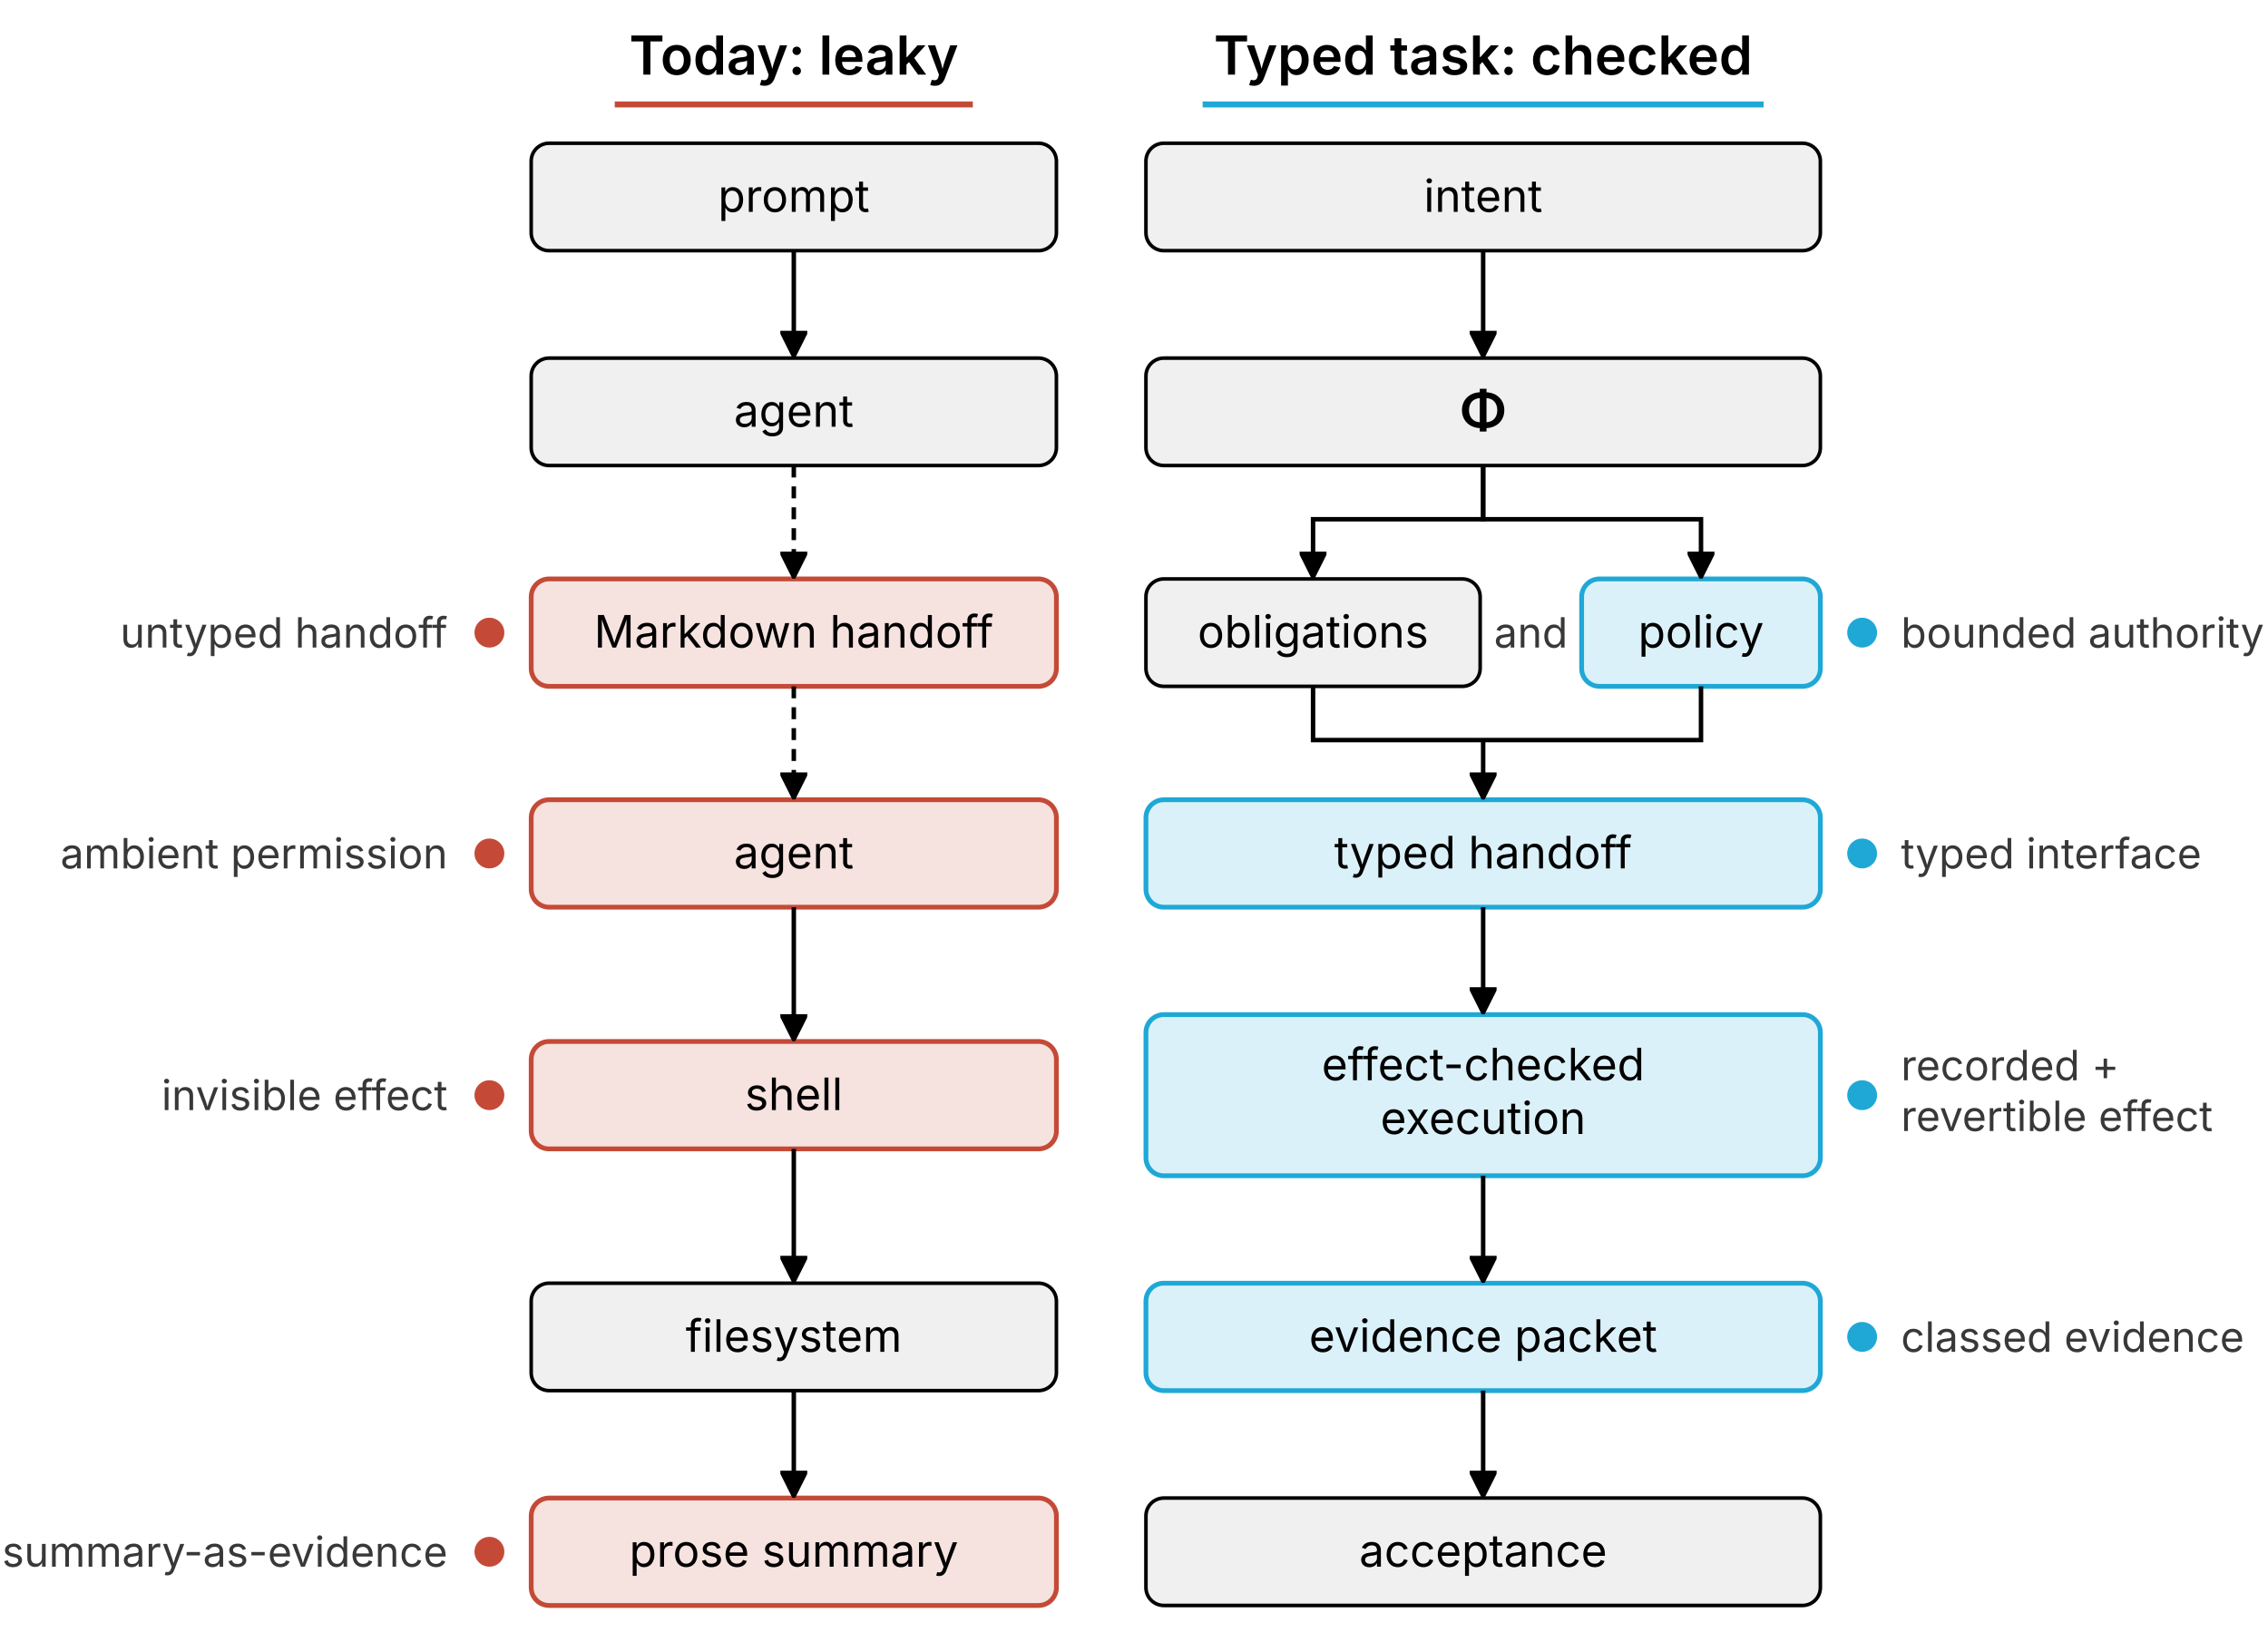
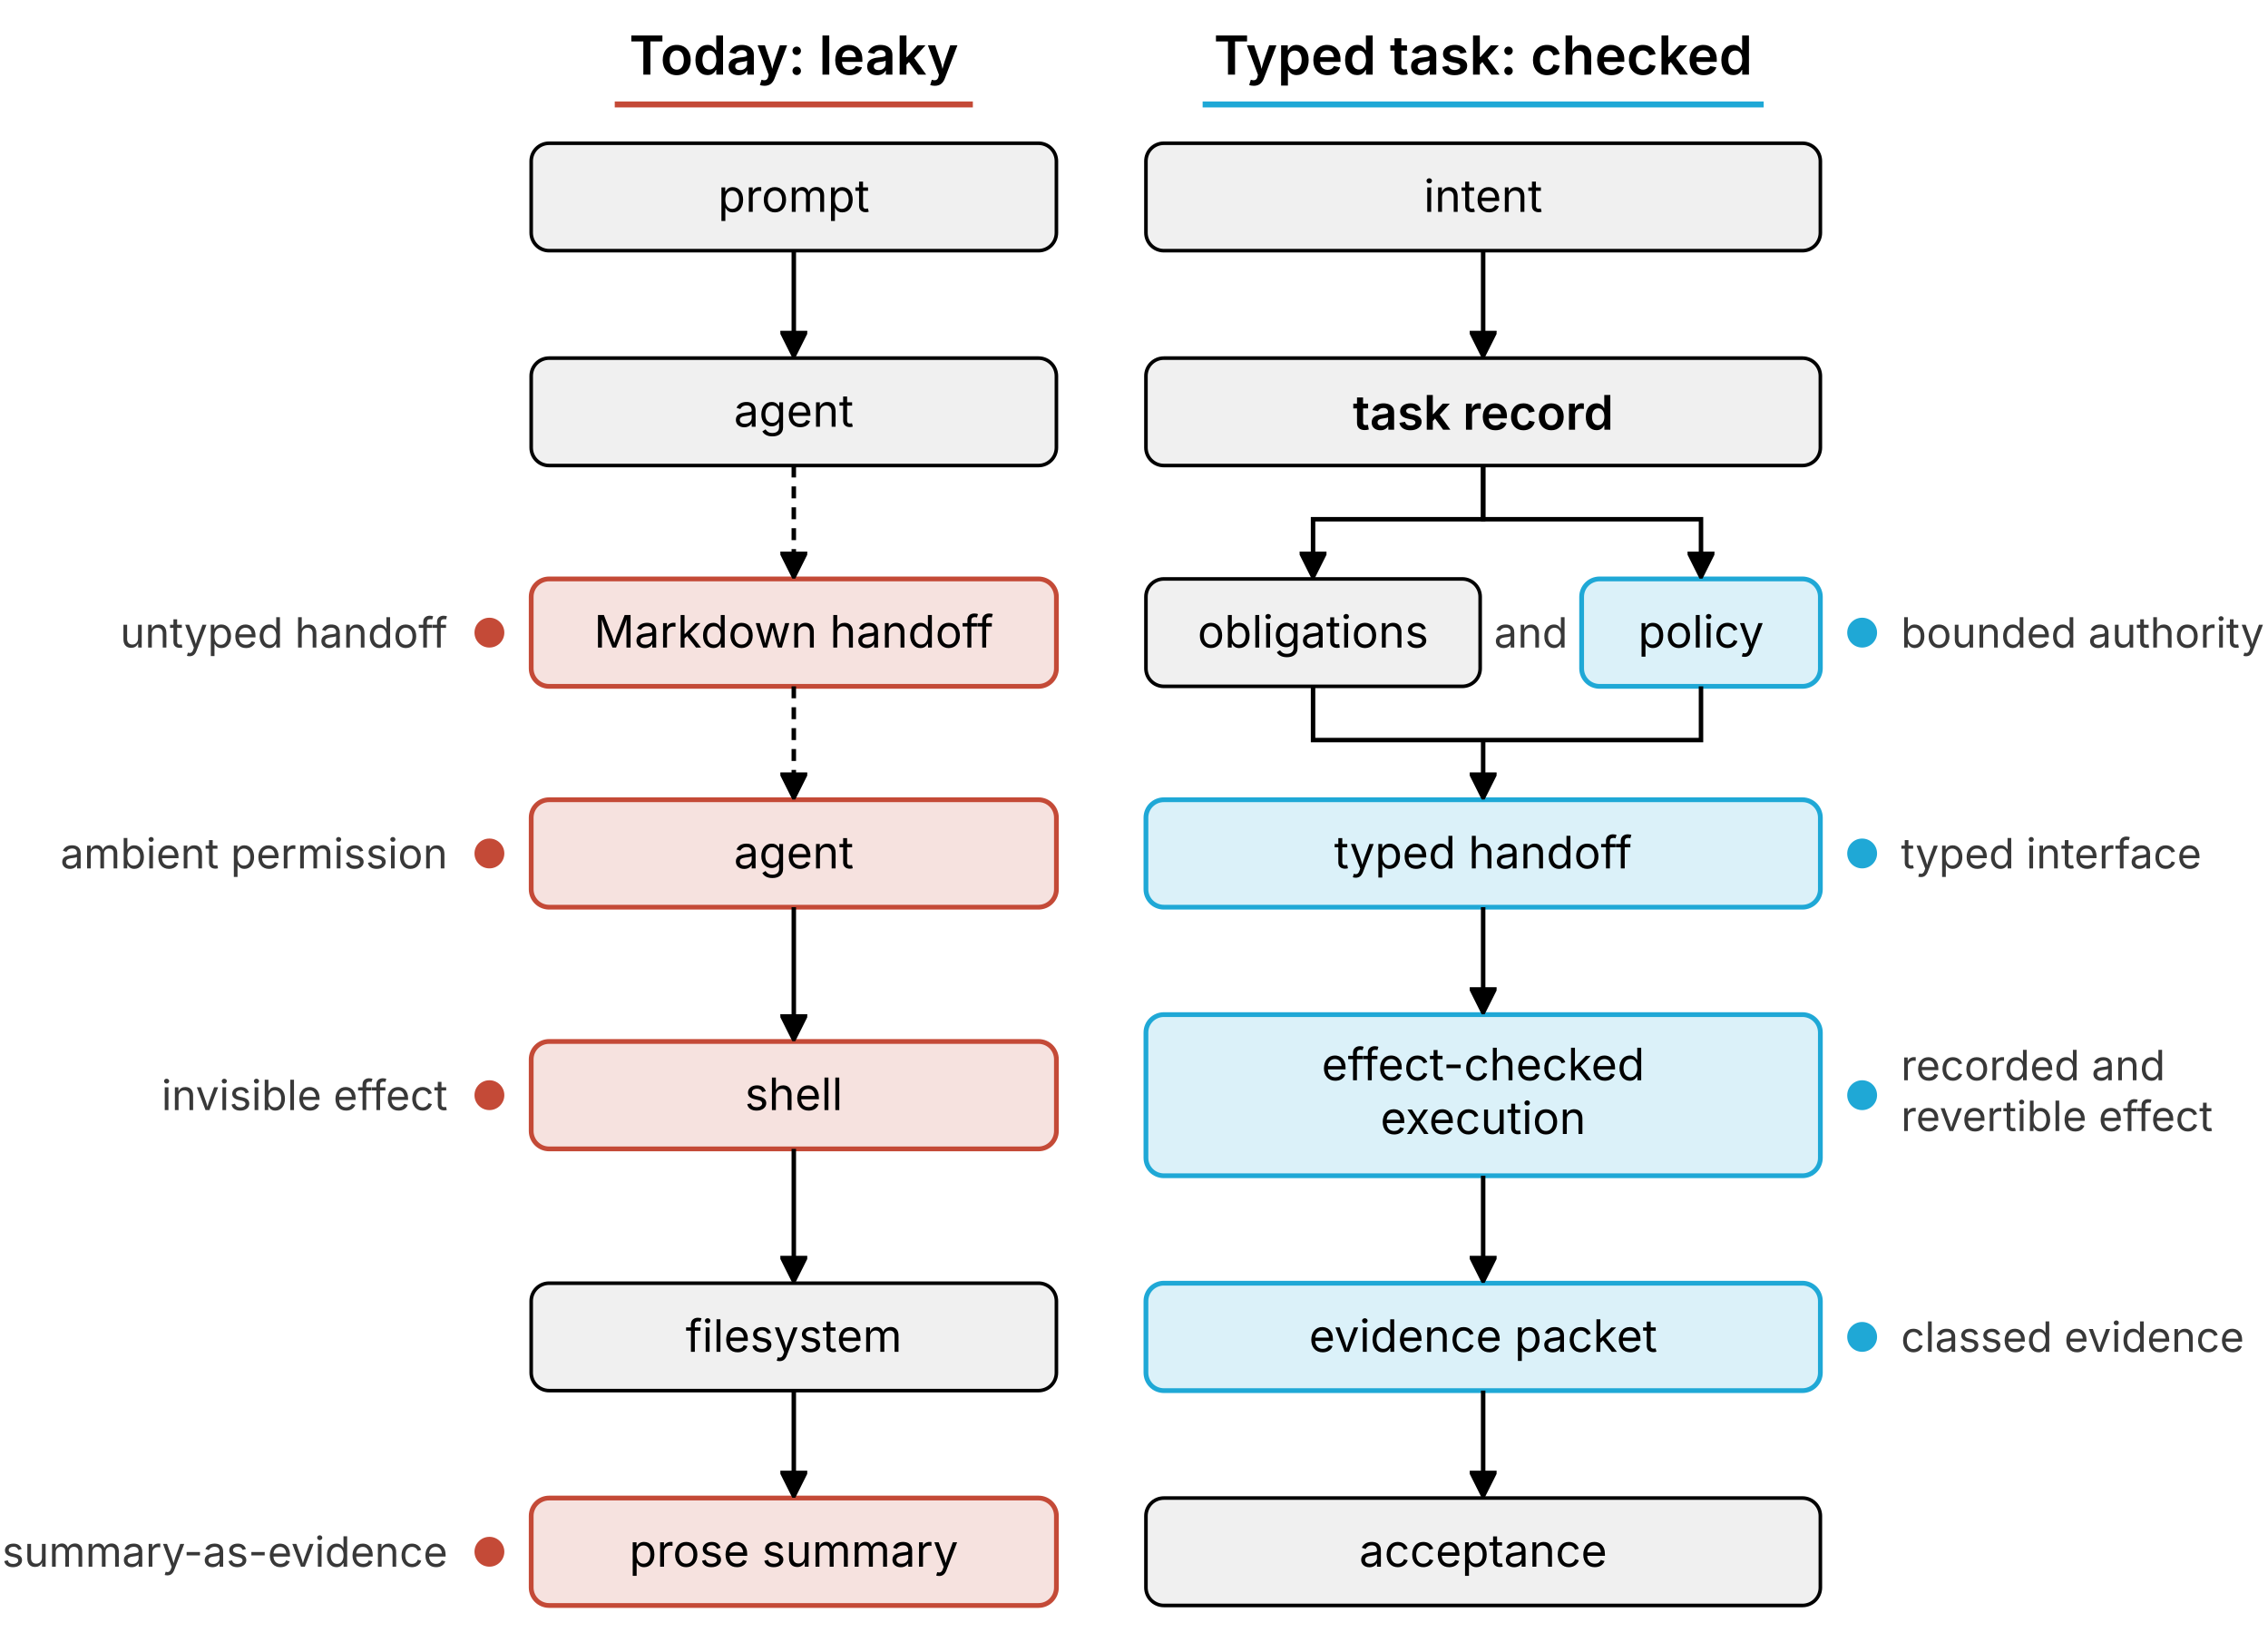
<svg xmlns="http://www.w3.org/2000/svg" viewBox="0 0 760 550" width="100%" role="img" aria-labelledby="f1-title f1-desc" font-family="Inter, -apple-system, 'Segoe UI', Helvetica, Arial, sans-serif" fill="currentColor" stroke="currentColor">
  <defs>
    <marker id="f1-arr" viewBox="0 0 10 10" refX="9" refY="5" markerWidth="9" markerHeight="9" markerUnits="userSpaceOnUse" orient="auto">
      <path d="M0,0 L10,5 L0,10 Z" fill="currentColor" />
    </marker>
  </defs>
  <g font-size="18" font-weight="600" text-anchor="middle" stroke="none">
    <text x="266" y="25">Today: leaky</text>
    <text x="497" y="25">Typed task: checked</text>
  </g>
  <line x1="206" y1="35" x2="326" y2="35" stroke="#c44a37" stroke-width="2" />
  <line x1="403" y1="35" x2="591" y2="35" stroke="#1fa8d6" stroke-width="2" />
  <g stroke-width="1.2">
    <rect x="178" y="48" width="176" height="36" rx="6" fill="rgba(128,128,128,0.12)" />
    <rect x="178" y="120" width="176" height="36" rx="6" fill="rgba(128,128,128,0.12)" />
    <rect x="178" y="194" width="176" height="36" rx="6" fill="rgba(196,74,55,0.16)" stroke="#c44a37" stroke-width="1.6" />
    <rect x="178" y="268" width="176" height="36" rx="6" fill="rgba(196,74,55,0.16)" stroke="#c44a37" stroke-width="1.6" />
    <rect x="178" y="349" width="176" height="36" rx="6" fill="rgba(196,74,55,0.16)" stroke="#c44a37" stroke-width="1.6" />
    <rect x="178" y="430" width="176" height="36" rx="6" fill="rgba(128,128,128,0.12)" />
    <rect x="178" y="502" width="176" height="36" rx="6" fill="rgba(196,74,55,0.16)" stroke="#c44a37" stroke-width="1.6" />
    <line x1="266" y1="84" x2="266" y2="119" marker-end="url(#f1-arr)" stroke-width="1.5" />
    <line x1="266" y1="156" x2="266" y2="193" marker-end="url(#f1-arr)" stroke-dasharray="4 3" stroke-width="1.5" />
    <line x1="266" y1="230" x2="266" y2="267" marker-end="url(#f1-arr)" stroke-dasharray="4 3" stroke-width="1.5" />
    <line x1="266" y1="304" x2="266" y2="348" marker-end="url(#f1-arr)" stroke-width="1.5" />
    <line x1="266" y1="385" x2="266" y2="429" marker-end="url(#f1-arr)" stroke-width="1.5" />
    <line x1="266" y1="466" x2="266" y2="501" marker-end="url(#f1-arr)" stroke-width="1.5" />
  </g>
  <g font-size="15" text-anchor="middle" stroke="none">
    <text x="266" y="71">prompt</text>
    <text x="266" y="143">agent</text>
    <text x="266" y="217">Markdown handoff</text>
    <text x="266" y="291">agent</text>
    <text x="266" y="372">shell</text>
    <text x="266" y="453">filesystem</text>
    <text x="266" y="525">prose summary</text>
  </g>
  <g fill="#c44a37" stroke="none">
    <circle cx="164" cy="212" r="5" />
    <circle cx="164" cy="286" r="5" />
    <circle cx="164" cy="367" r="5" />
    <circle cx="164" cy="520" r="5" />
  </g>
  <g font-size="14" text-anchor="end" stroke="none" opacity="0.78">
    <text x="150" y="217">untyped handoff</text>
    <text x="150" y="291">ambient permission</text>
    <text x="150" y="372">invisible effect</text>
    <text x="150" y="525">summary-as-evidence</text>
  </g>
  <g stroke-width="1.2" fill="none">
    <rect x="384" y="48" width="226" height="36" rx="6" fill="rgba(128,128,128,0.12)" />
    <rect x="384" y="120" width="226" height="36" rx="6" fill="rgba(128,128,128,0.12)" />
    <rect x="384" y="194" width="112" height="36" rx="6" fill="rgba(128,128,128,0.12)" />
    <rect x="530" y="194" width="80" height="36" rx="6" fill="rgba(31,168,214,0.16)" stroke="#1fa8d6" stroke-width="1.6" />
    <rect x="384" y="268" width="226" height="36" rx="6" fill="rgba(31,168,214,0.16)" stroke="#1fa8d6" stroke-width="1.6" />
    <rect x="384" y="340" width="226" height="54" rx="6" fill="rgba(31,168,214,0.16)" stroke="#1fa8d6" stroke-width="1.6" />
    <rect x="384" y="430" width="226" height="36" rx="6" fill="rgba(31,168,214,0.16)" stroke="#1fa8d6" stroke-width="1.6" />
    <rect x="384" y="502" width="226" height="36" rx="6" fill="rgba(128,128,128,0.12)" />
    <line x1="497" y1="84" x2="497" y2="119" marker-end="url(#f1-arr)" stroke-width="1.5" />
    <path d="M497,156 V174 H440 V193" marker-end="url(#f1-arr)" stroke-width="1.5" />
    <path d="M497,156 V174 H570 V193" marker-end="url(#f1-arr)" stroke-width="1.5" />
    <path d="M440,230 V248 H570 V230" stroke-width="1.5" />
    <line x1="497" y1="248" x2="497" y2="267" marker-end="url(#f1-arr)" stroke-width="1.5" />
    <line x1="497" y1="304" x2="497" y2="339" marker-end="url(#f1-arr)" stroke-width="1.5" />
    <line x1="497" y1="394" x2="497" y2="429" marker-end="url(#f1-arr)" stroke-width="1.5" />
    <line x1="497" y1="466" x2="497" y2="501" marker-end="url(#f1-arr)" stroke-width="1.5" />
  </g>
  <g font-size="15" text-anchor="middle" stroke="none">
    <text x="497" y="71">intent</text>
-     <text x="497" y="144" font-size="18" font-weight="600">Φ</text>
+     <text x="497" y="144" font-size="16" font-weight="600">task record</text>
    <text x="440" y="217">obligations</text>
    <text x="513" y="217" font-size="14" opacity="0.78">and</text>
    <text x="570" y="217">policy</text>
    <text x="497" y="291">typed handoff</text>
    <text x="497" y="362">effect-checked</text>
    <text x="497" y="380">execution</text>
    <text x="497" y="453">evidence packet</text>
    <text x="497" y="525">acceptance</text>
  </g>
  <g fill="#1fa8d6" stroke="none">
    <circle cx="624" cy="212" r="5" />
    <circle cx="624" cy="286" r="5" />
    <circle cx="624" cy="367" r="5" />
    <circle cx="624" cy="448" r="5" />
  </g>
  <g font-size="14" text-anchor="start" stroke="none" opacity="0.78">
    <text x="637" y="217">bounded authority</text>
    <text x="637" y="291">typed interface</text>
-     <text x="637" y="362">recorded +</text>
+     <text x="637" y="362">recorded and</text>
    <text x="637" y="379">revertible effect</text>
    <text x="637" y="453">classed evidence</text>
  </g>
</svg>
